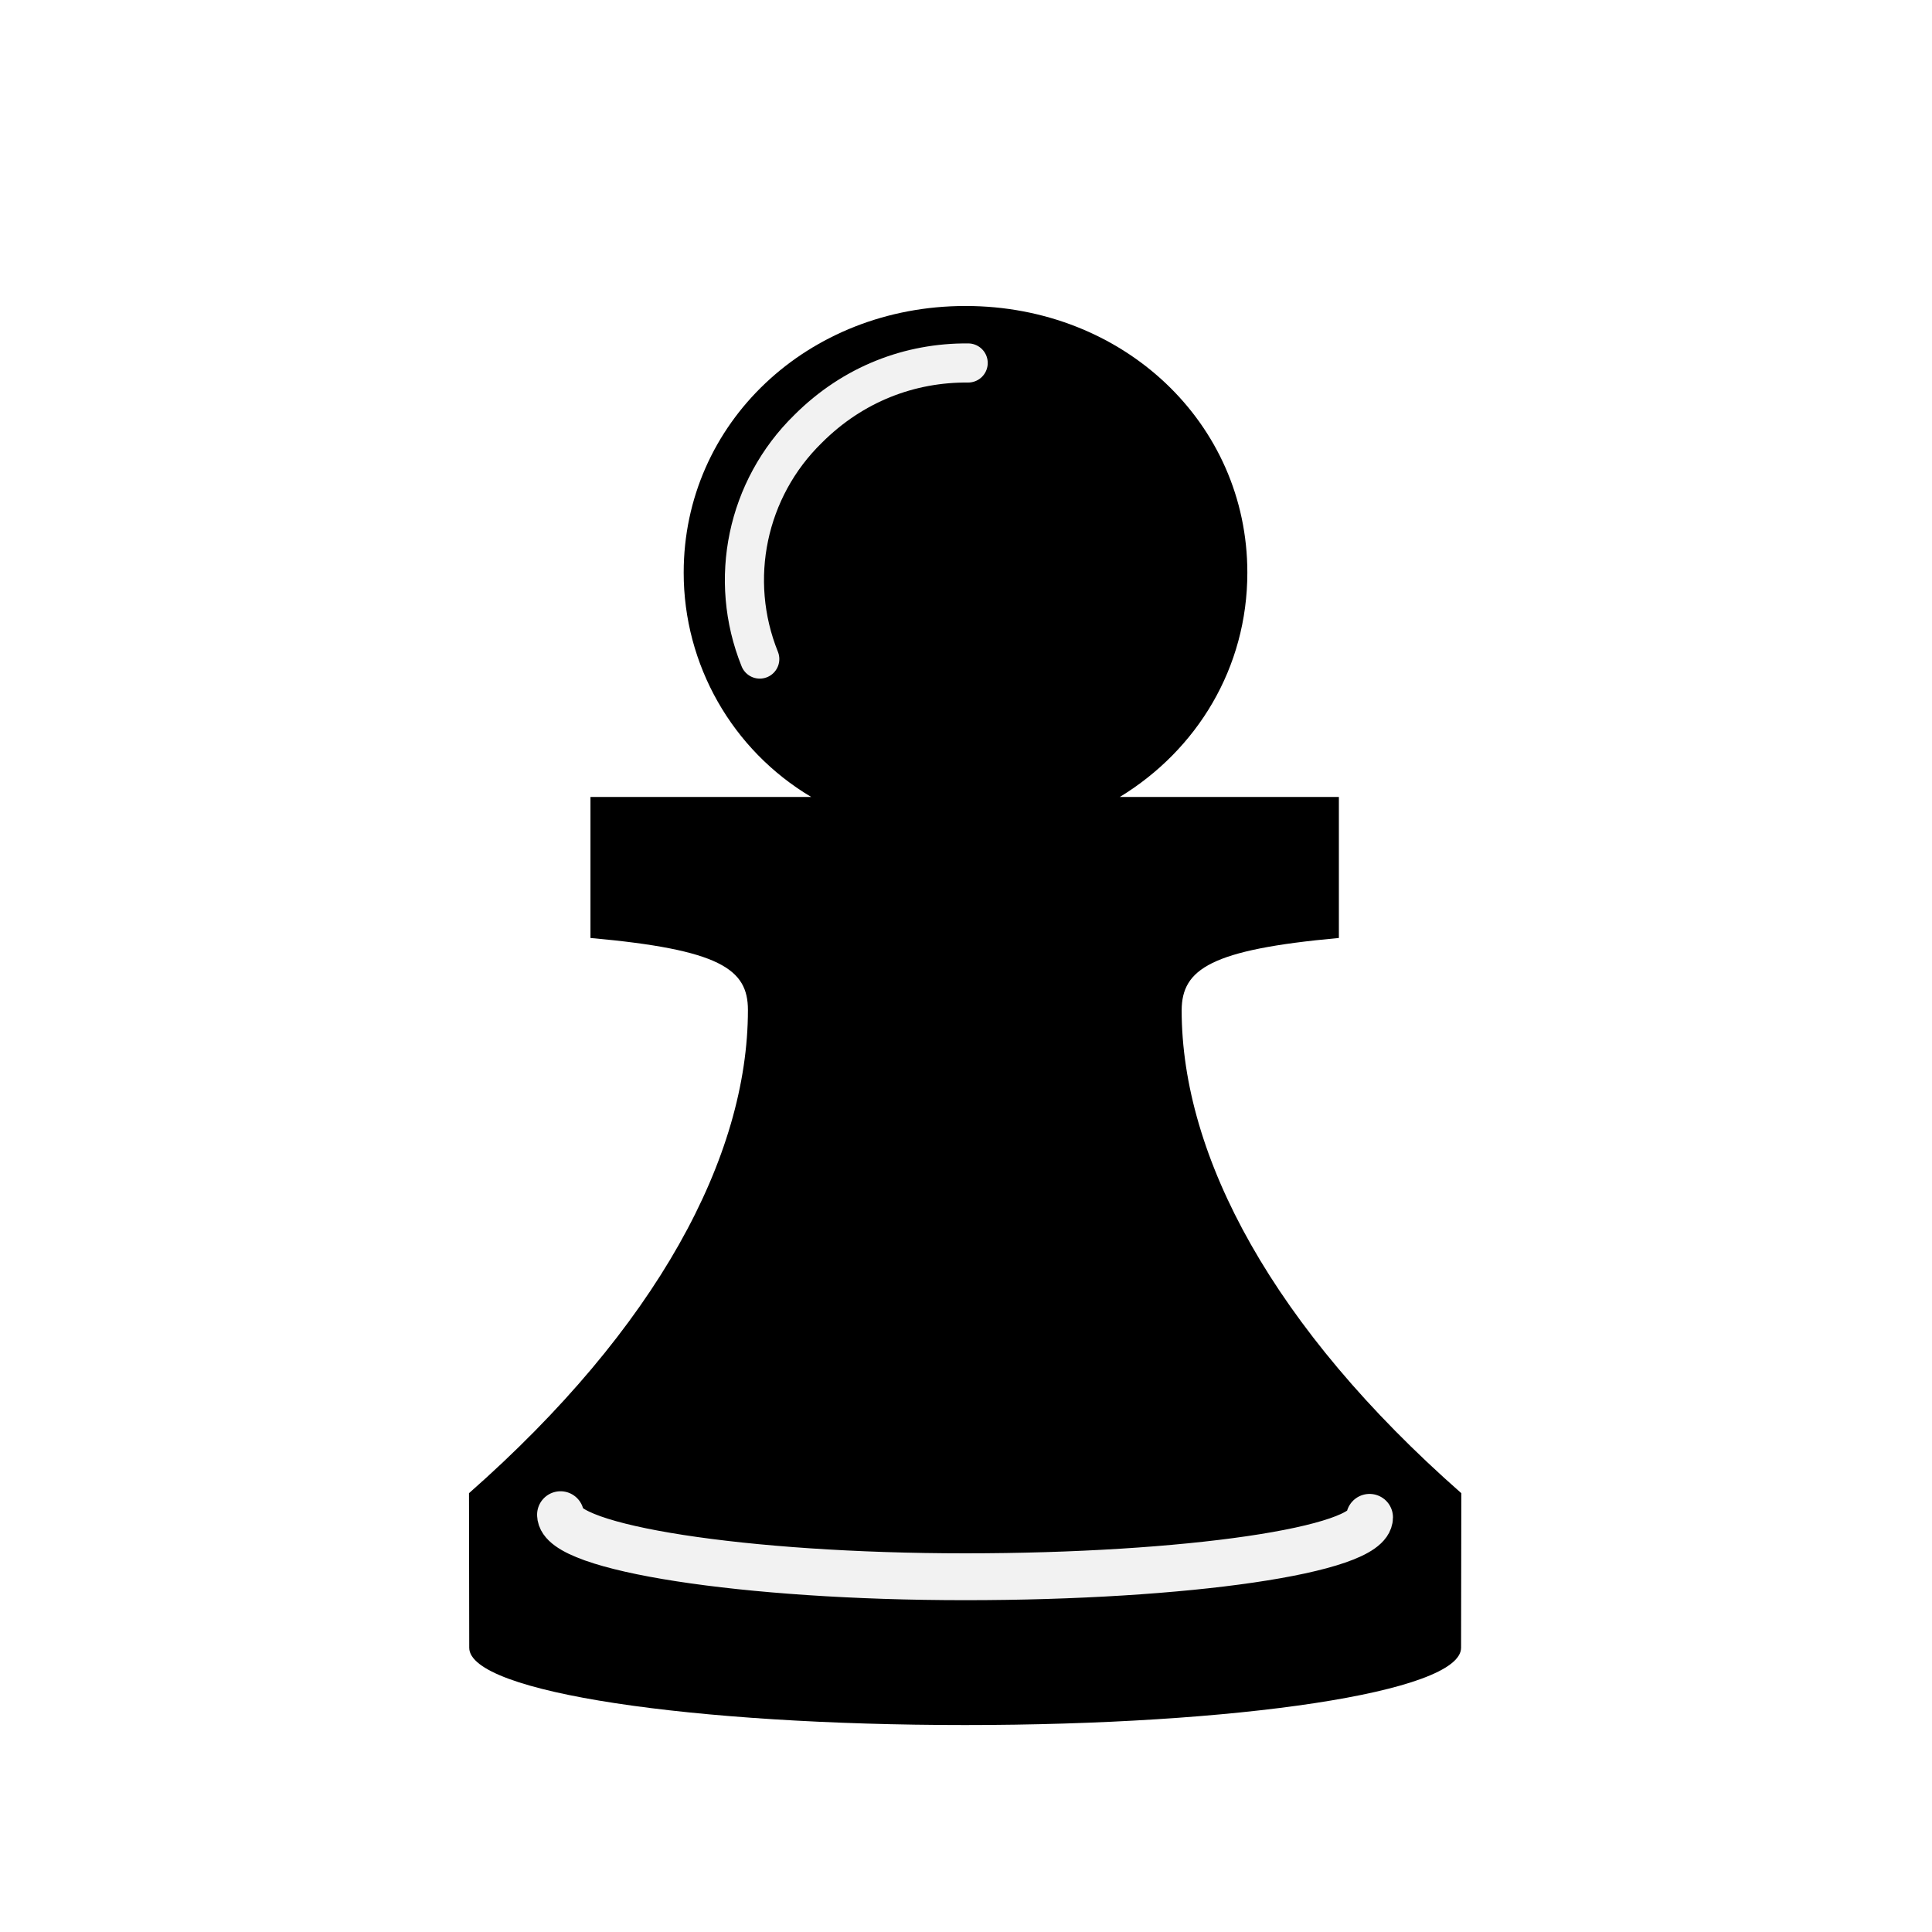
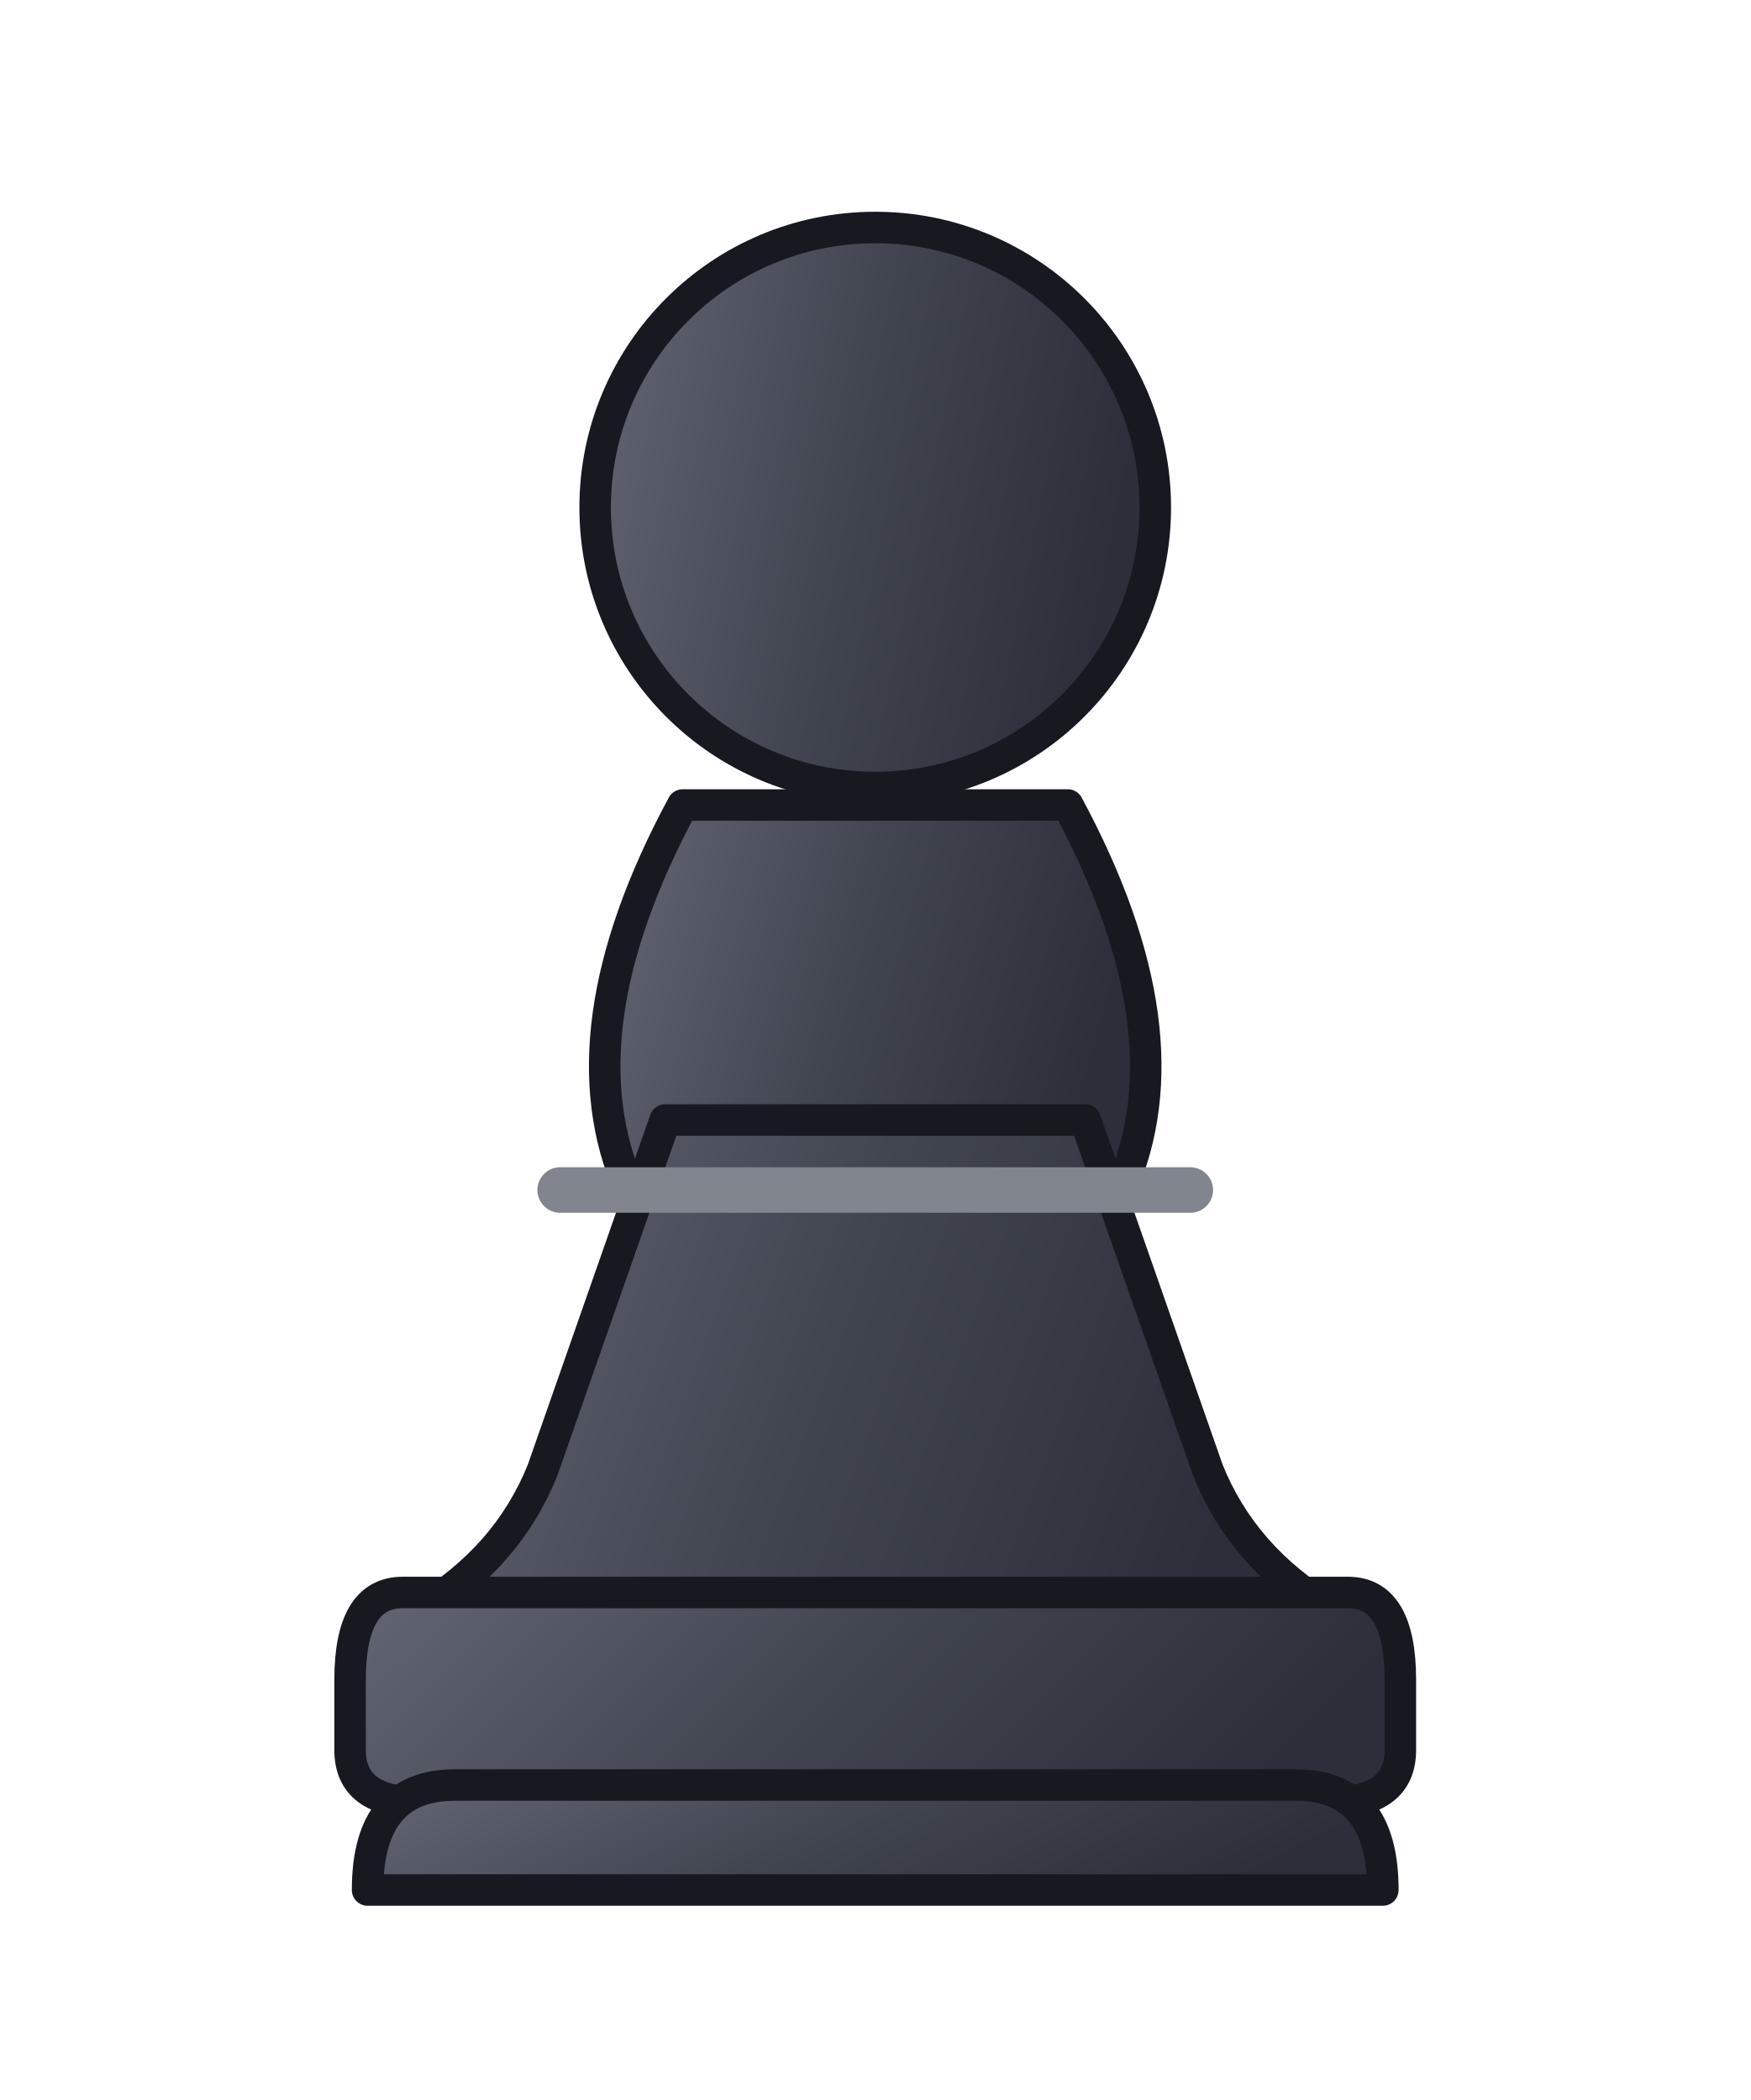
- <svg xmlns="http://www.w3.org/2000/svg" style="color-scheme:light only" viewBox="0 0 800 800">
-   <path d="M489.3 418.3c.1-17 12-25.1 65.1-29.9V330h-90.7c32-19.5 52.8-53.5 52.8-92.9 0-61.9-51.3-110.4-116.7-110.4s-116.7 48.5-116.7 110.4a108 108 0 0 0 52.8 92.9h-91.4v58.4c53.7 4.8 65.2 12.9 65.2 29.8 0 60.7-37.6 131.5-115.5 200.1l.1 64c0 18.6 93.2 32 205.3 32s205.4-13.5 205.4-32l.1-64c-77.9-68.5-115.8-139.4-115.8-200" />
-   <path fill="none" stroke="#f2f2f2" stroke-linecap="round" stroke-miterlimit="10" stroke-width="19.4" d="M232.1 627.2c0 13.7 76 25.7 167.6 25.7 91.5 0 167.4-11 167.4-24.6" />
-   <path fill="none" stroke="#f2f2f2" stroke-linecap="round" stroke-miterlimit="10" stroke-width="16.2" d="M400.9 150.3c-24-.2-47.6 8.6-66.3 27.3a87.5 87.5 0 0 0-20 95.3" />
+ <svg xmlns="http://www.w3.org/2000/svg" viewBox="0 0 100 120">
+   <defs>
+     <linearGradient id="f" x1="0" x2="1" y1="0" y2=".2">
+       <stop stop-color="#626773" />
+       <stop offset=".52" stop-color="#414550" />
+       <stop offset="1" stop-color="#2c2f39" />
+     </linearGradient>
+   </defs>
+   <style>.face{fill:url(#f);stroke:#171920;stroke-width:1.8;stroke-linejoin:round}.line{fill:none;stroke:#81858e;stroke-width:2.6;stroke-linecap:round}.eye{fill:#d6d8dc}</style>
+   <circle cx="50" cy="29" r="16" class="face" />
+   <path d="M39 46H61Q68 59 64 68H36Q32 59 39 46z" class="face" />
+   <path class="face" d="M38 64H62L69 84Q71 89 76 92H24Q29 89 31 84z" />
+   <path class="line" d="M32 68H68" />
+   <path class="face" d="M23 91H77Q80 91 80 96V100Q80 103 76 103H24Q20 103 20 100V96Q20 91 23 91z" />
+   <path class="face" d="M26 102H74Q79 102 79 108H21Q21 102 26 102z" />
</svg>
